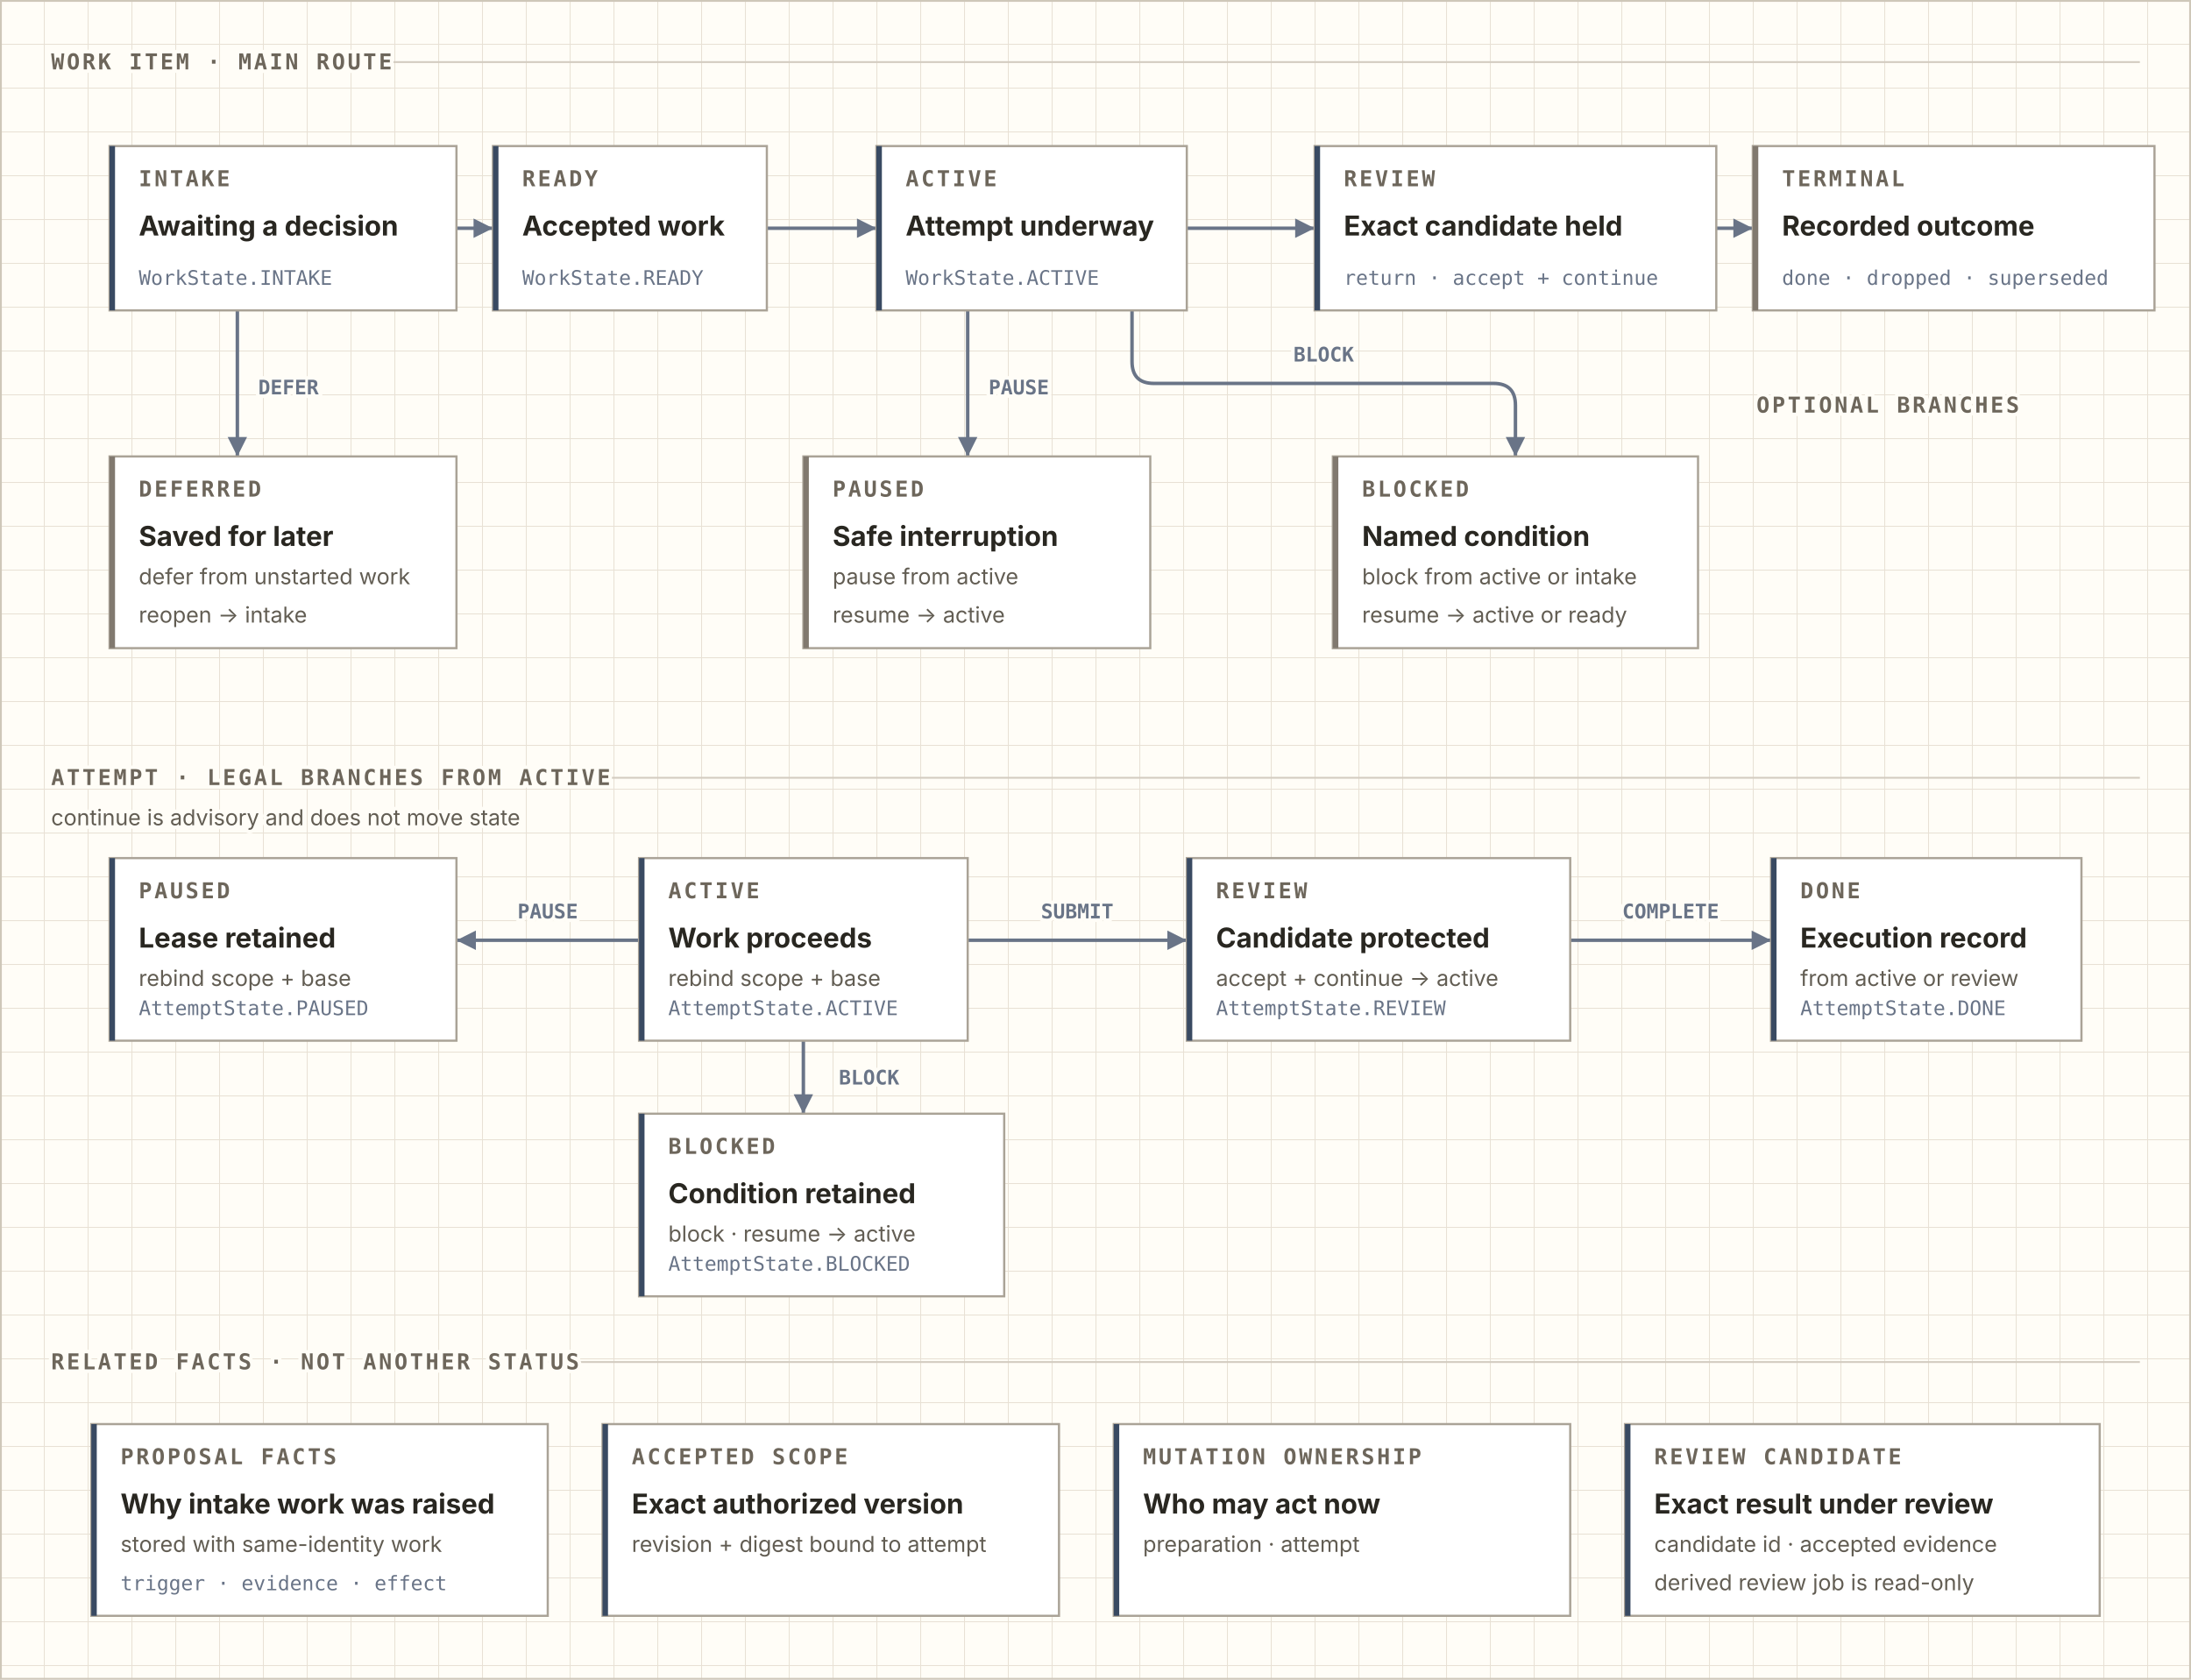
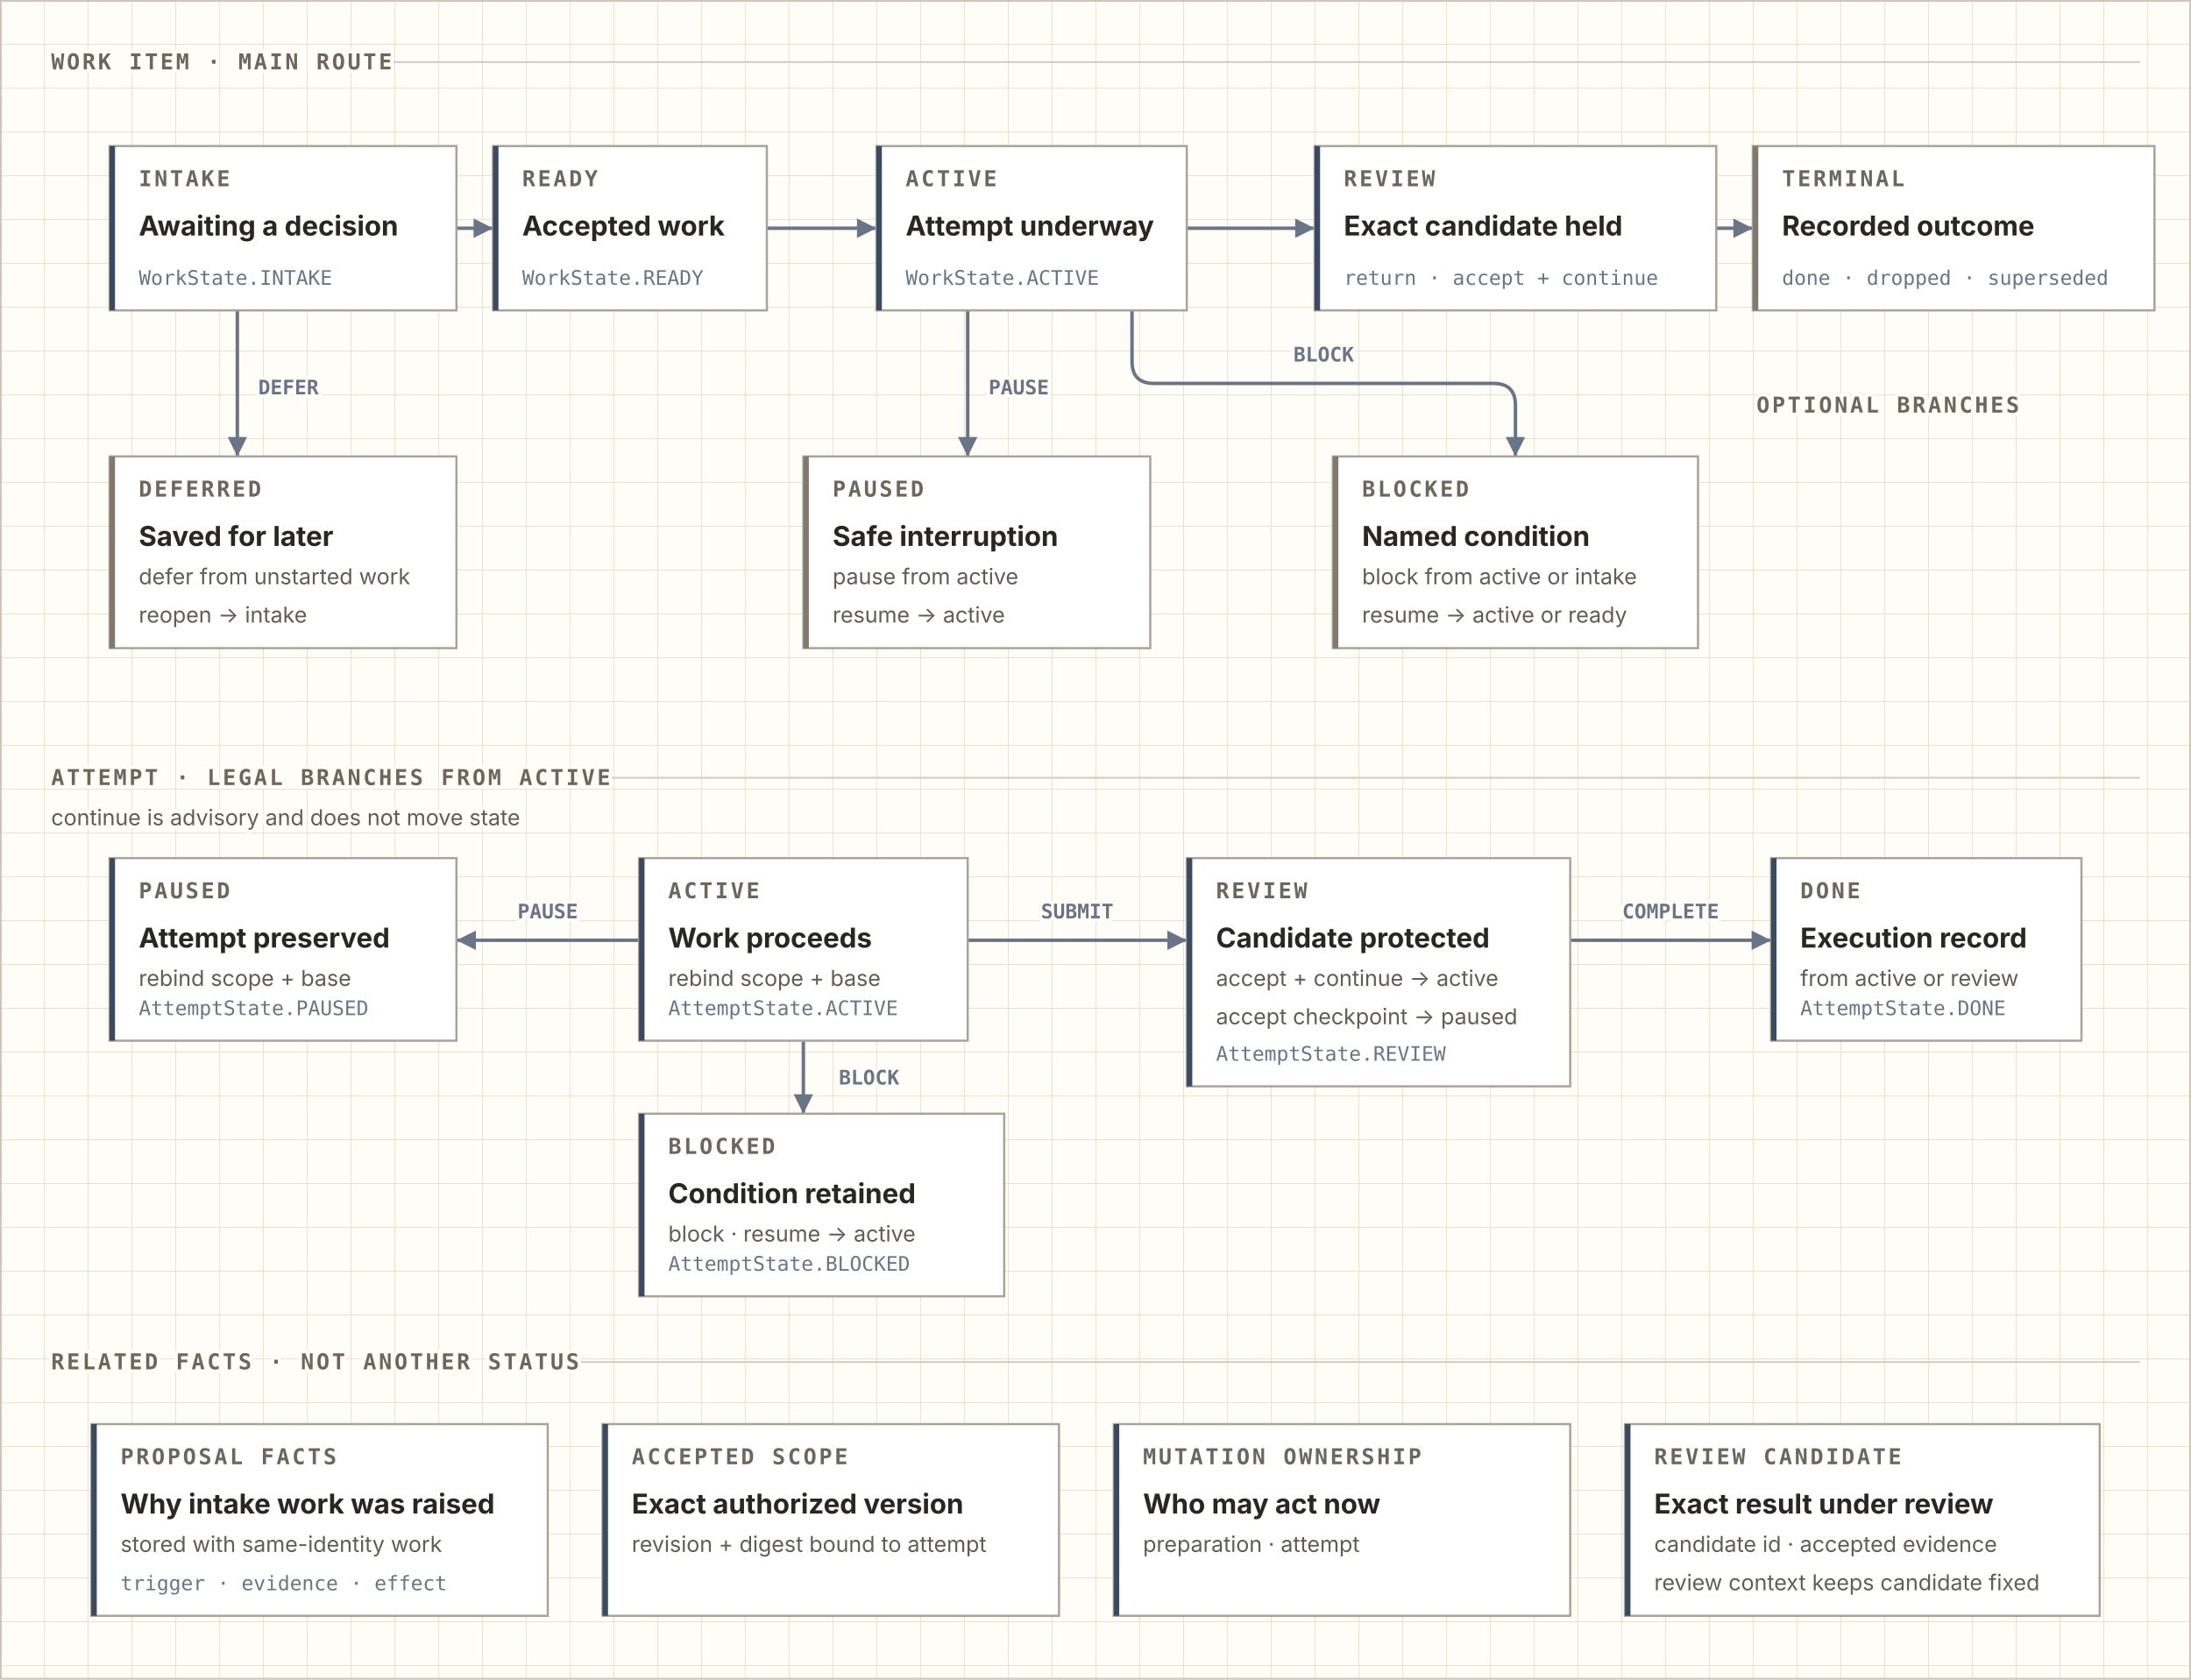
<svg xmlns="http://www.w3.org/2000/svg" role="img" aria-labelledby="title description" viewBox="0 0 1200 920">
  <defs>
    <pattern id="grid" width="24" height="24" patternUnits="userSpaceOnUse">
      <path d="M24 0H0V24" fill="none" stroke="#e8e1d5" stroke-width="1" />
    </pattern>
    <marker id="arrow" viewBox="0 0 10 10" refX="9" refY="5" markerWidth="7" markerHeight="7" orient="auto">
      <path d="M1 1L9 5L1 9Z" fill="#697487" />
    </marker>
    <style>
      text { font-family: ui-sans-serif, system-ui, -apple-system, BlinkMacSystemFont, "Segoe UI", sans-serif; fill: #292721; }
      .section-label, .box-label, .box-meta, .connector-label, .note-meta { font-family: ui-monospace, SFMono-Regular, Menlo, monospace; }
      .section-label, .box-label { font-size: 12px; font-weight: 700; letter-spacing: 0.11em; fill: #6d665b; }
      .section-subtitle { font-size: 12px; fill: #625d53; }
      .guide { stroke: #d3ccc0; stroke-width: 1; }
      .connector { fill: none; stroke: #697487; stroke-width: 1.9; stroke-linecap: round; }
      .connector-label { font-size: 11px; font-weight: 700; fill: #697487; }
      .box { fill: #fff; stroke: #aaa397; stroke-width: 1.2; }
      .box-title { font-size: 15px; font-weight: 700; }
      .box-body { font-size: 12px; fill: #625d53; }
      .box-meta { font-size: 11px; fill: #697487; }
      .note { fill: #625d53; }
      .note-meta { font-weight: 700; letter-spacing: 0.08em; fill: #6d665b; }
      .canvas-text { paint-order: stroke fill; stroke: #fffdf7; stroke-width: 4px; stroke-linejoin: round; }
    </style>
  </defs>
  <rect width="1200" height="920" fill="#fffdf7" />
  <rect width="1200" height="920" fill="url(#grid)" />
  <rect x="0.5" y="0.5" width="1199" height="919" fill="none" stroke="#cec7b9" />
  <line x1="212" y1="34" x2="1172" y2="34" class="guide" />
  <line x1="330" y1="426" x2="1172" y2="426" class="guide" />
  <line x1="300" y1="746" x2="1172" y2="746" class="guide" />
  <path d="M250 125L270 125" class="connector" marker-end="url(#arrow)" />
  <path d="M420 125L480 125" class="connector" marker-end="url(#arrow)" />
  <path d="M650 125L720 125" class="connector" marker-end="url(#arrow)" />
  <path d="M940 125L960 125" class="connector" marker-end="url(#arrow)" />
  <path d="M130 170L130 250" class="connector" marker-end="url(#arrow)" />
  <path d="M530 170L530 250" class="connector" marker-end="url(#arrow)" />
  <path d="M620 170L620 198Q620 210 632 210L818 210Q830 210 830 222L830 250" class="connector" marker-end="url(#arrow)" />
  <path d="M350 515L250 515" class="connector" marker-end="url(#arrow)" />
  <path d="M440 570L440 610" class="connector" marker-end="url(#arrow)" />
  <path d="M530 515L650 515" class="connector" marker-end="url(#arrow)" />
  <path d="M860 515L970 515" class="connector" marker-end="url(#arrow)" />
  <rect x="60" y="80" width="190" height="90" class="box" />
  <rect x="60" y="80" width="3" height="90" fill="#394a62" />
  <rect x="270" y="80" width="150" height="90" class="box" />
  <rect x="270" y="80" width="3" height="90" fill="#394a62" />
  <rect x="480" y="80" width="170" height="90" class="box" />
  <rect x="480" y="80" width="3" height="90" fill="#394a62" />
  <rect x="720" y="80" width="220" height="90" class="box" />
  <rect x="720" y="80" width="3" height="90" fill="#394a62" />
  <rect x="960" y="80" width="220" height="90" class="box" />
  <rect x="960" y="80" width="3" height="90" fill="#81796f" />
  <rect x="60" y="250" width="190" height="105" class="box" />
  <rect x="60" y="250" width="3" height="105" fill="#81796f" />
  <rect x="440" y="250" width="190" height="105" class="box" />
  <rect x="440" y="250" width="3" height="105" fill="#81796f" />
  <rect x="730" y="250" width="200" height="105" class="box" />
  <rect x="730" y="250" width="3" height="105" fill="#81796f" />
  <rect x="60" y="470" width="190" height="100" class="box" />
  <rect x="60" y="470" width="3" height="100" fill="#394a62" />
  <rect x="350" y="470" width="180" height="100" class="box" />
  <rect x="350" y="470" width="3" height="100" fill="#394a62" />
-   <rect x="650" y="470" width="210" height="100" class="box" />
-   <rect x="650" y="470" width="3" height="100" fill="#394a62" />
+   <rect x="650" y="470" width="210" height="125" class="box" />
+   <rect x="650" y="470" width="3" height="125" fill="#394a62" />
  <rect x="970" y="470" width="170" height="100" class="box" />
  <rect x="970" y="470" width="3" height="100" fill="#394a62" />
  <rect x="350" y="610" width="200" height="100" class="box" />
  <rect x="350" y="610" width="3" height="100" fill="#394a62" />
  <rect x="50" y="780" width="250" height="105" class="box" />
  <rect x="50" y="780" width="3" height="105" fill="#394a62" />
  <rect x="330" y="780" width="250" height="105" class="box" />
  <rect x="330" y="780" width="3" height="105" fill="#394a62" />
  <rect x="610" y="780" width="250" height="105" class="box" />
  <rect x="610" y="780" width="3" height="105" fill="#394a62" />
  <rect x="890" y="780" width="260" height="105" class="box" />
  <rect x="890" y="780" width="3" height="105" fill="#394a62" />
  <text x="28" y="38" class="section-label canvas-text">WORK ITEM · MAIN ROUTE</text>
  <text x="962" y="226" class="section-label canvas-text">OPTIONAL BRANCHES</text>
  <text x="28" y="430" class="section-label canvas-text">ATTEMPT · LEGAL BRANCHES FROM ACTIVE</text>
  <text x="28" y="452" class="section-subtitle canvas-text">continue is advisory and does not move state</text>
  <text x="28" y="750" class="section-label canvas-text">RELATED FACTS · NOT ANOTHER STATUS</text>
  <text x="158" y="216" text-anchor="middle" class="connector-label canvas-text">DEFER</text>
  <text x="558" y="216" text-anchor="middle" class="connector-label canvas-text">PAUSE</text>
  <text x="725" y="198" text-anchor="middle" class="connector-label canvas-text">BLOCK</text>
  <text x="300" y="503" text-anchor="middle" class="connector-label canvas-text">PAUSE</text>
  <text x="476" y="594" text-anchor="middle" class="connector-label canvas-text">BLOCK</text>
  <text x="590" y="503" text-anchor="middle" class="connector-label canvas-text">SUBMIT</text>
  <text x="915" y="503" text-anchor="middle" class="connector-label canvas-text">COMPLETE</text>
  <text x="76" y="102" class="box-label">INTAKE</text>
  <text x="76" y="129" class="box-title">Awaiting a decision</text>
  <text x="76" y="156" class="box-meta">WorkState.INTAKE</text>
  <text x="286" y="102" class="box-label">READY</text>
  <text x="286" y="129" class="box-title">Accepted work</text>
  <text x="286" y="156" class="box-meta">WorkState.READY</text>
  <text x="496" y="102" class="box-label">ACTIVE</text>
  <text x="496" y="129" class="box-title">Attempt underway</text>
  <text x="496" y="156" class="box-meta">WorkState.ACTIVE</text>
  <text x="736" y="102" class="box-label">REVIEW</text>
  <text x="736" y="129" class="box-title">Exact candidate held</text>
  <text x="736" y="156" class="box-meta">return · accept + continue</text>
  <text x="976" y="102" class="box-label">TERMINAL</text>
  <text x="976" y="129" class="box-title">Recorded outcome</text>
  <text x="976" y="156" class="box-meta">done · dropped · superseded</text>
  <text x="76" y="272" class="box-label">DEFERRED</text>
  <text x="76" y="299" class="box-title">Saved for later</text>
  <text x="76" y="320" class="box-body">defer from unstarted work</text>
  <text x="76" y="341" class="box-body">reopen → intake</text>
  <text x="456" y="272" class="box-label">PAUSED</text>
  <text x="456" y="299" class="box-title">Safe interruption</text>
  <text x="456" y="320" class="box-body">pause from active</text>
  <text x="456" y="341" class="box-body">resume → active</text>
  <text x="746" y="272" class="box-label">BLOCKED</text>
  <text x="746" y="299" class="box-title">Named condition</text>
  <text x="746" y="320" class="box-body">block from active or intake</text>
  <text x="746" y="341" class="box-body">resume → active or ready</text>
  <text x="76" y="492" class="box-label">PAUSED</text>
-   <text x="76" y="519" class="box-title">Lease retained</text>
+   <text x="76" y="519" class="box-title">Attempt preserved</text>
  <text x="76" y="540" class="box-body">rebind scope + base</text>
  <text x="76" y="556" class="box-meta">AttemptState.PAUSED</text>
  <text x="366" y="492" class="box-label">ACTIVE</text>
  <text x="366" y="519" class="box-title">Work proceeds</text>
  <text x="366" y="540" class="box-body">rebind scope + base</text>
  <text x="366" y="556" class="box-meta">AttemptState.ACTIVE</text>
  <text x="666" y="492" class="box-label">REVIEW</text>
  <text x="666" y="519" class="box-title">Candidate protected</text>
  <text x="666" y="540" class="box-body">accept + continue → active</text>
-   <text x="666" y="556" class="box-meta">AttemptState.REVIEW</text>
+   <text x="666" y="561" class="box-body">accept checkpoint → paused</text>
+   <text x="666" y="581" class="box-meta">AttemptState.REVIEW</text>
  <text x="986" y="492" class="box-label">DONE</text>
  <text x="986" y="519" class="box-title">Execution record</text>
  <text x="986" y="540" class="box-body">from active or review</text>
  <text x="986" y="556" class="box-meta">AttemptState.DONE</text>
  <text x="366" y="632" class="box-label">BLOCKED</text>
  <text x="366" y="659" class="box-title">Condition retained</text>
  <text x="366" y="680" class="box-body">block · resume → active</text>
  <text x="366" y="696" class="box-meta">AttemptState.BLOCKED</text>
  <text x="66" y="802" class="box-label">PROPOSAL FACTS</text>
  <text x="66" y="829" class="box-title">Why intake work was raised</text>
  <text x="66" y="850" class="box-body">stored with same-identity work</text>
  <text x="66" y="871" class="box-meta">trigger · evidence · effect</text>
  <text x="346" y="802" class="box-label">ACCEPTED SCOPE</text>
  <text x="346" y="829" class="box-title">Exact authorized version</text>
  <text x="346" y="850" class="box-body">revision + digest bound to attempt</text>
  <text x="626" y="802" class="box-label">MUTATION OWNERSHIP</text>
  <text x="626" y="829" class="box-title">Who may act now</text>
  <text x="626" y="850" class="box-body">preparation · attempt</text>
  <text x="906" y="802" class="box-label">REVIEW CANDIDATE</text>
  <text x="906" y="829" class="box-title">Exact result under review</text>
  <text x="906" y="850" class="box-body">candidate id · accepted evidence</text>
-   <text x="906" y="871" class="box-body">derived review job is read-only</text>
+   <text x="906" y="871" class="box-body">review context keeps candidate fixed</text>
</svg>
